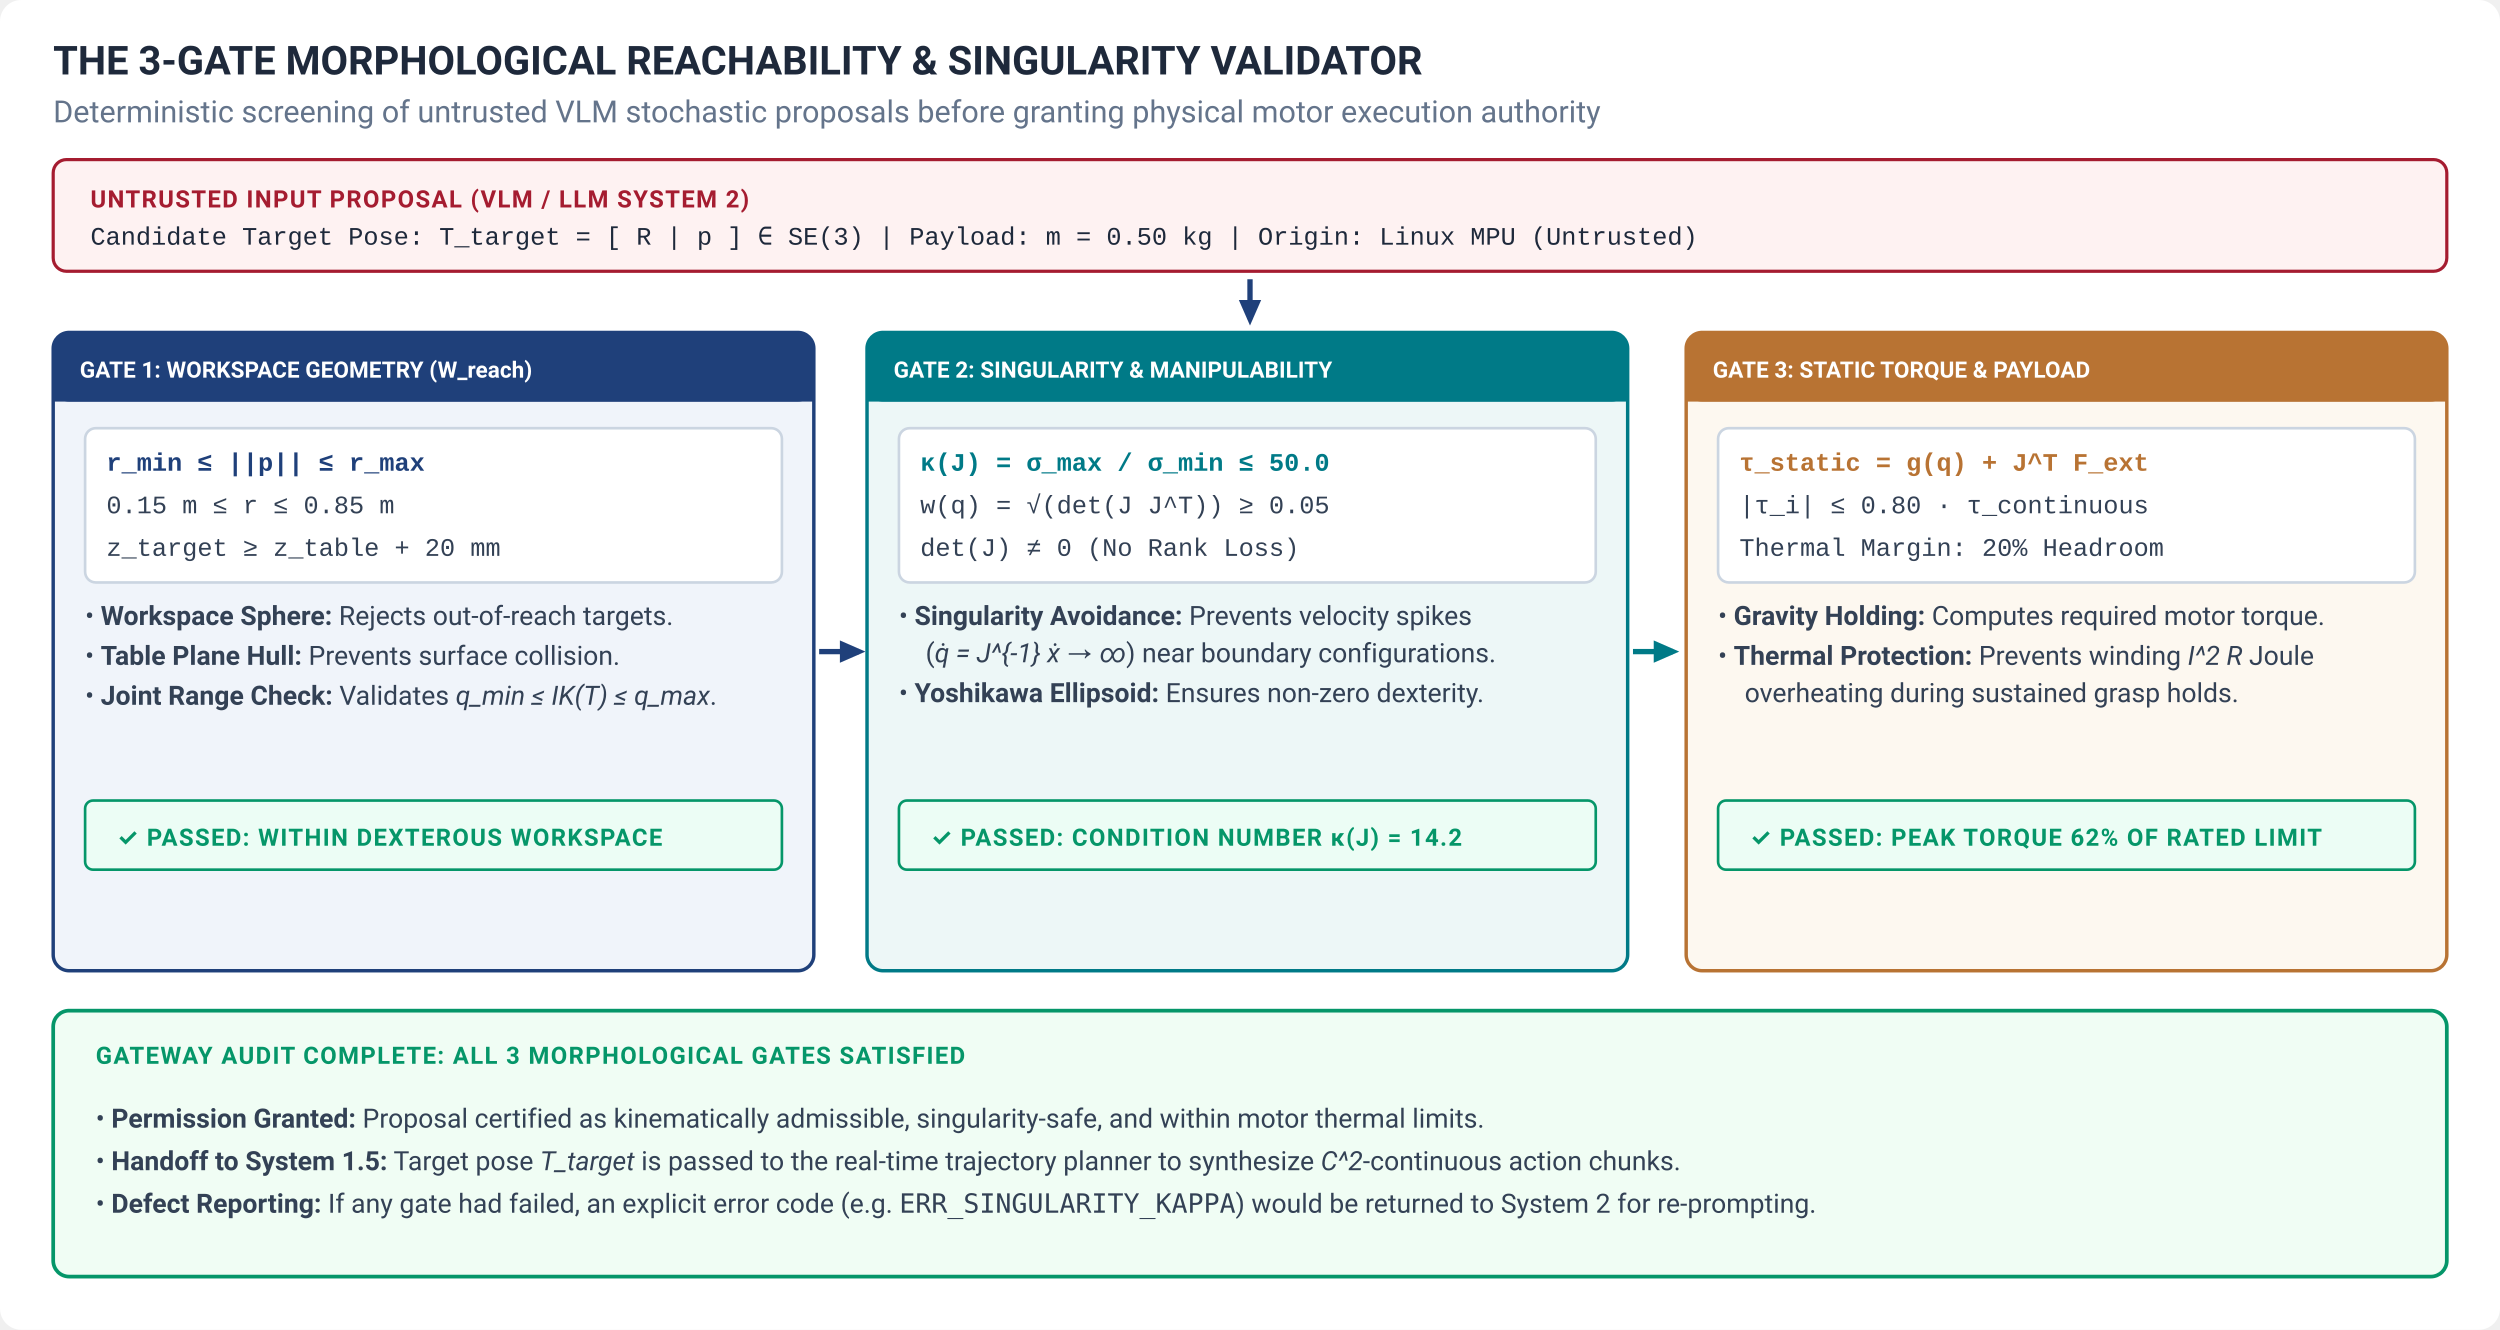
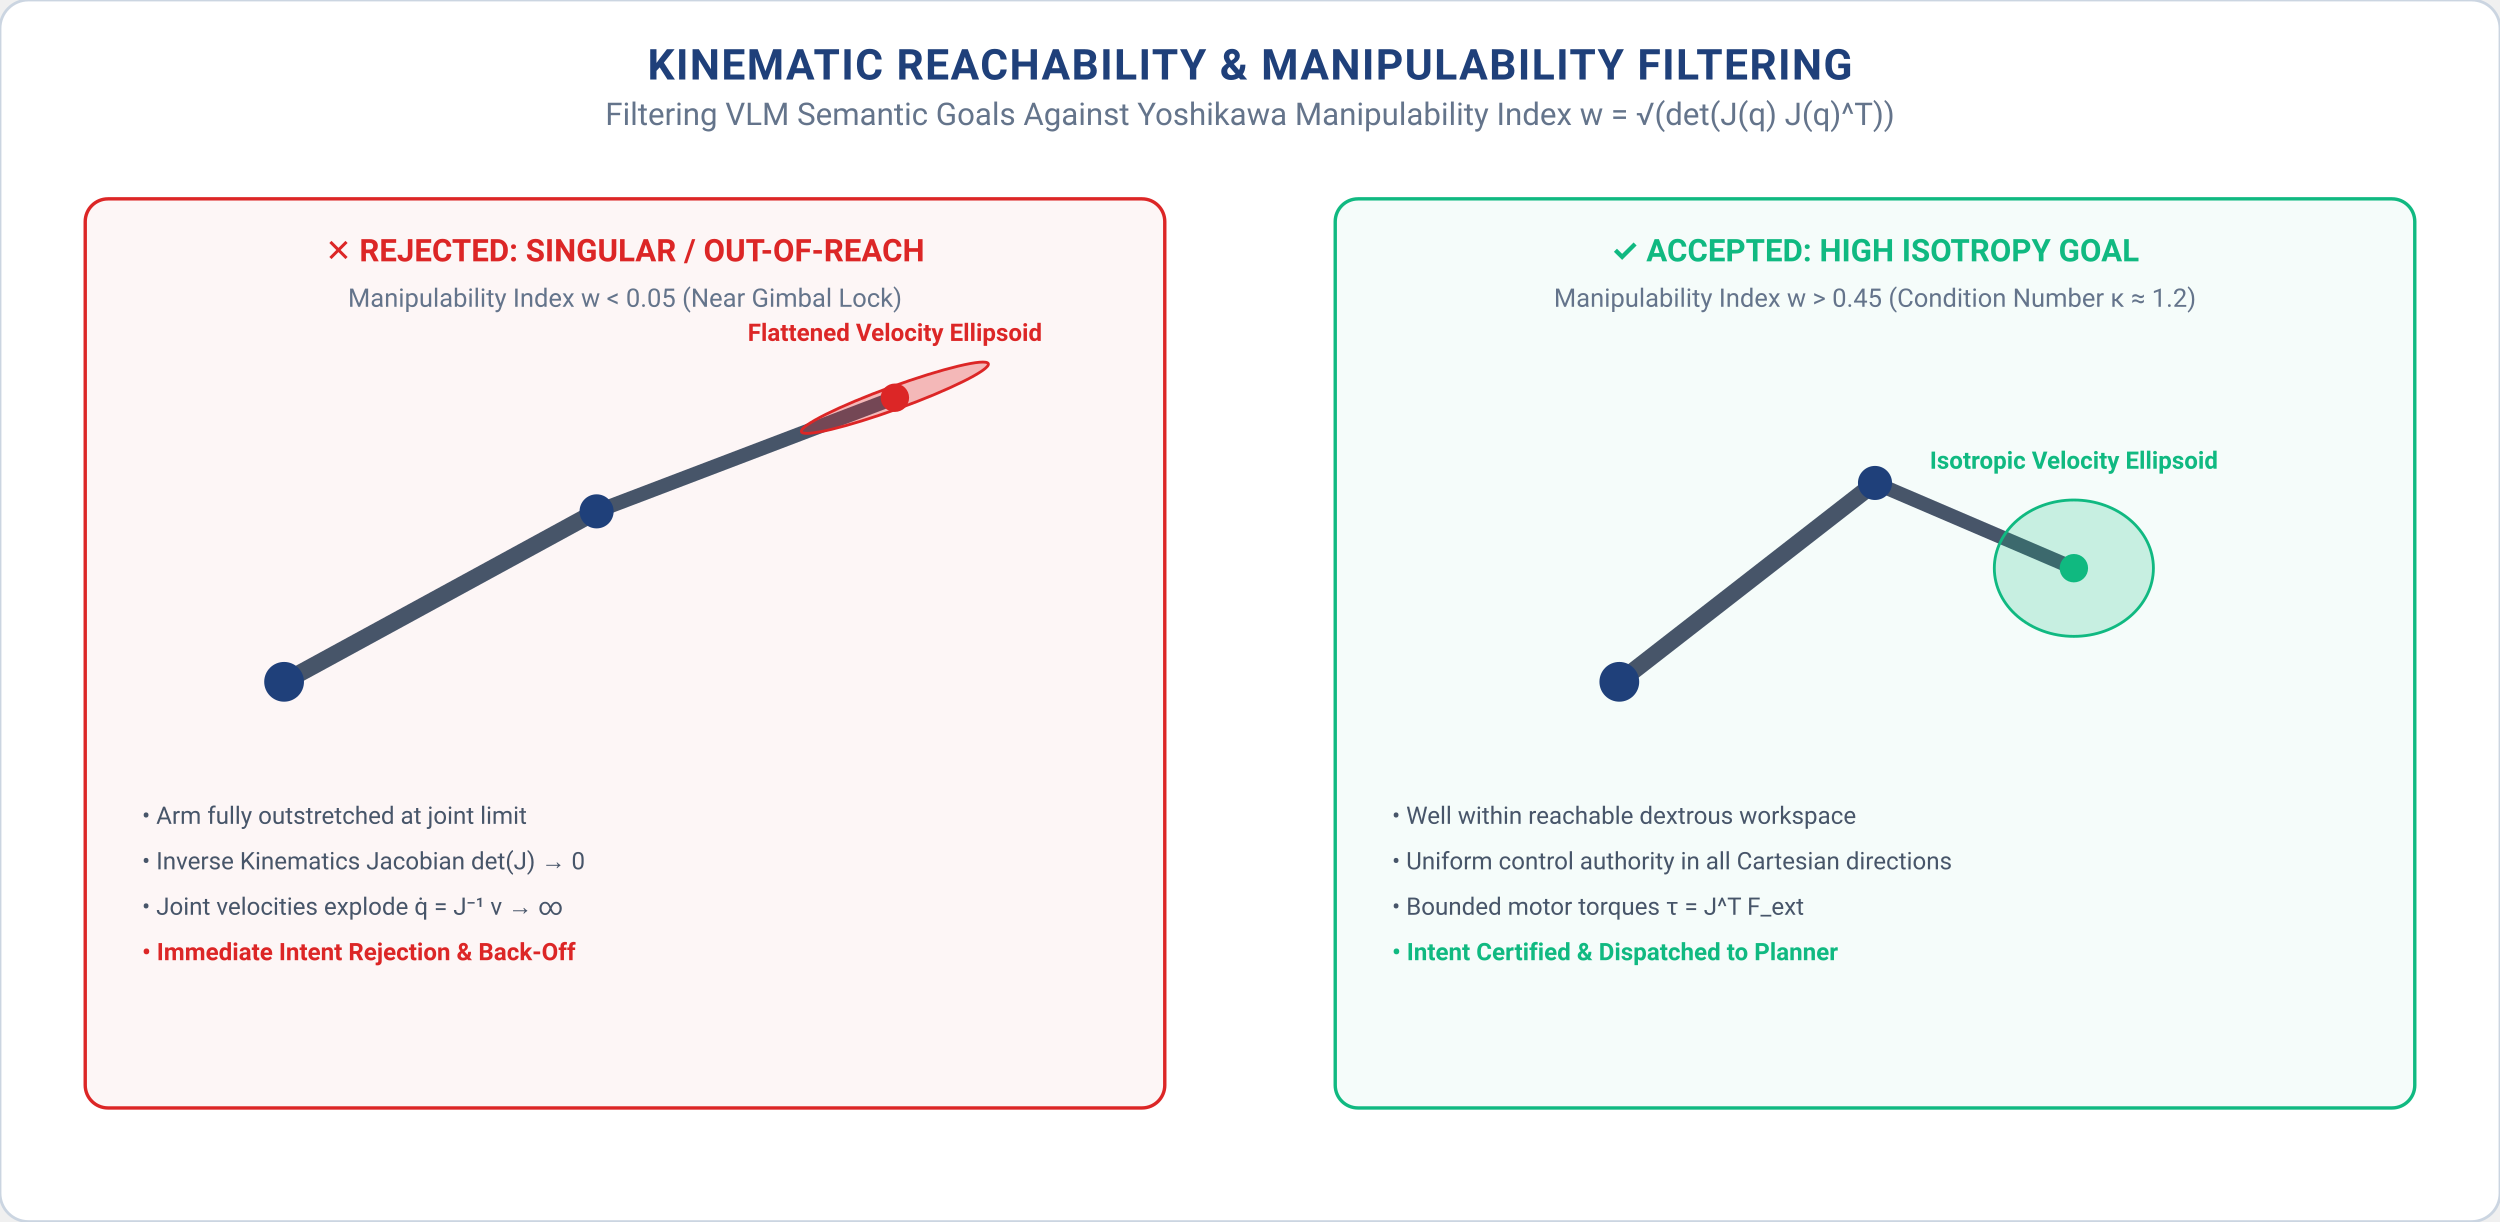
- <svg xmlns="http://www.w3.org/2000/svg" viewBox="0 0 940 500" width="100%" height="100%">
+ <svg xmlns="http://www.w3.org/2000/svg" viewBox="0 0 880 430" width="100%" height="100%">
+   <style>
+       text { font-family: -apple-system, BlinkMacSystemFont, "Segoe UI", Roboto, "Helvetica Neue", Arial, sans-serif; }
+       .title { font-weight: 700; font-size: 15px; fill: #1F407A; text-anchor: middle; letter-spacing: 0.5px; }
+       .subtitle { font-size: 11px; fill: #64748B; text-anchor: middle; }
+       .section-hdr { font-weight: 700; font-size: 13px; fill: #1F407A; letter-spacing: 0.3px; }
+       .card-title { font-weight: 700; font-size: 11.5px; }
+       .body-text { font-size: 10px; fill: #475569; }
+       .bold-text { font-weight: 600; font-size: 10px; fill: #1A202C; }
+       .small-text { font-size: 9px; fill: #64748B; }
+       .code-text { font-family: "SFMono-Regular", Consolas, "Liberation Mono", Menlo, Courier, monospace; font-size: 9px; fill: #1F407A; font-weight: 600; }
+       .badge-text { font-weight: 700; font-size: 9px; text-anchor: middle; }
+     </style>
  <defs>
-     <style>
-       .title { font-family: -apple-system, BlinkMacSystemFont, "Segoe UI", Roboto, Helvetica, Arial, sans-serif; font-size: 15px; font-weight: 700; fill: #1E293B; }
-       .subtitle { font-family: -apple-system, BlinkMacSystemFont, "Segoe UI", Roboto, Helvetica, Arial, sans-serif; font-size: 11.5px; fill: #64748B; }
-       .box-title { font-family: -apple-system, BlinkMacSystemFont, "Segoe UI", Roboto, Helvetica, Arial, sans-serif; font-size: 12px; font-weight: 700; }
-       .body-txt { font-family: -apple-system, BlinkMacSystemFont, "Segoe UI", Roboto, Helvetica, Arial, sans-serif; font-size: 10px; fill: #334155; line-height: 1.4; }
-       .mono-txt { font-family: "SFMono-Regular", Menlo, Monaco, Consolas, "Liberation Mono", "Courier New", monospace; font-size: 9.5px; }
-       .badge-txt { font-family: -apple-system, BlinkMacSystemFont, "Segoe UI", Roboto, Helvetica, Arial, sans-serif; font-size: 9px; font-weight: 700; text-transform: uppercase; letter-spacing: 0.5px; }
-       .tag-txt { font-family: -apple-system, BlinkMacSystemFont, "Segoe UI", Roboto, Helvetica, Arial, sans-serif; font-size: 8.5px; font-weight: 700; }
-     </style>
-     <marker id="arr-blue" viewBox="0 0 10 10" refX="6" refY="5" markerWidth="6" markerHeight="6" orient="auto-start-reverse">
+     <marker id="arr-blue" viewBox="0 0 10 10" refX="7" refY="5" markerWidth="6" markerHeight="6" orient="auto-start-reverse">
+       <path d="M 0 1.5 L 8 5 L 0 8.5 z" fill="#215CAF" />
+     </marker>
+     <marker id="arr-navy" viewBox="0 0 10 10" refX="7" refY="5" markerWidth="6" markerHeight="6" orient="auto-start-reverse">
      <path d="M 0 1.5 L 8 5 L 0 8.5 z" fill="#1F407A" />
    </marker>
-     <marker id="arr-teal" viewBox="0 0 10 10" refX="6" refY="5" markerWidth="6" markerHeight="6" orient="auto-start-reverse">
+     <marker id="arr-petrol" viewBox="0 0 10 10" refX="7" refY="5" markerWidth="6" markerHeight="6" orient="auto-start-reverse">
      <path d="M 0 1.5 L 8 5 L 0 8.5 z" fill="#007A87" />
    </marker>
-     <marker id="arr-amber" viewBox="0 0 10 10" refX="6" refY="5" markerWidth="6" markerHeight="6" orient="auto-start-reverse">
+     <marker id="arr-teal" viewBox="0 0 10 10" refX="7" refY="5" markerWidth="6" markerHeight="6" orient="auto-start-reverse">
+       <path d="M 0 1.5 L 8 5 L 0 8.5 z" fill="#10B981" />
+     </marker>
+     <marker id="arr-bronze" viewBox="0 0 10 10" refX="7" refY="5" markerWidth="6" markerHeight="6" orient="auto-start-reverse">
      <path d="M 0 1.5 L 8 5 L 0 8.5 z" fill="#B87333" />
    </marker>
+     <marker id="arr-crimson" viewBox="0 0 10 10" refX="7" refY="5" markerWidth="6" markerHeight="6" orient="auto-start-reverse">
+       <path d="M 0 1.5 L 8 5 L 0 8.5 z" fill="#A51C30" />
+     </marker>
+     <marker id="arr-coral" viewBox="0 0 10 10" refX="7" refY="5" markerWidth="6" markerHeight="6" orient="auto-start-reverse">
+       <path d="M 0 1.5 L 8 5 L 0 8.5 z" fill="#DC2626" />
+     </marker>
+     <marker id="arr-purple" viewBox="0 0 10 10" refX="7" refY="5" markerWidth="6" markerHeight="6" orient="auto-start-reverse">
+       <path d="M 0 1.5 L 8 5 L 0 8.5 z" fill="#5B4B8A" />
+     </marker>
+     <marker id="arr-slate" viewBox="0 0 10 10" refX="7" refY="5" markerWidth="6" markerHeight="6" orient="auto-start-reverse">
+       <path d="M 0 1.5 L 8 5 L 0 8.5 z" fill="#64748B" />
+     </marker>
+     <filter id="shadow" x="-2%" y="-3%" width="104%" height="108%" filterUnits="userSpaceOnUse">
+       <feDropShadow dx="0" dy="2" stdDeviation="3" flood-color="#0F172A" flood-opacity="0.05" />
+     </filter>
  </defs>
-   <rect width="940" height="500" fill="#FFFFFF" rx="8" />
-   <text class="title" x="20" y="28">THE 3-GATE MORPHOLOGICAL REACHABILITY &amp; SINGULARITY VALIDATOR</text>
-   <text class="subtitle" x="20" y="46">Deterministic screening of untrusted VLM stochastic proposals before granting physical motor execution authority</text>
-   <g transform="translate(20, 60)">
-     <rect width="900" height="42" rx="5" fill="#FEF2F2" stroke="#A51C30" stroke-width="1.2" />
-     <text class="badge-txt" x="14" y="18" fill="#A51C30">UNTRUSTED INPUT PROPOSAL (VLM / LLM SYSTEM 2)</text>
-     <text class="mono-txt" x="14" y="32" fill="#1E293B">Candidate Target Pose: T_target = [ R | p ] ∈ SE(3)  |  Payload: m = 0.50 kg  |  Origin: Linux MPU (Untrusted)</text>
-   </g>
-   <line x1="470" y1="105" x2="470" y2="120" stroke="#1F407A" stroke-width="2" marker-end="url(#arr-blue)" />
-   <g transform="translate(20, 125)">
-     <g transform="translate(0, 0)">
-       <rect width="286" height="240" rx="6" fill="#F0F4FA" stroke="#1F407A" stroke-width="1.3" />
-       <rect x="0" y="0" width="286" height="26" rx="6" fill="#1F407A" />
-       <rect x="0" y="20" width="286" height="6" fill="#1F407A" />
-       <text class="tag-txt" x="10" y="17" fill="#FFFFFF">GATE 1: WORKSPACE GEOMETRY (W_reach)</text>
-       <g transform="translate(12, 36)">
-         <rect y="0" width="262" height="58" rx="4" fill="#FFFFFF" stroke="#CBD5E1" stroke-width="1" />
-         <text class="mono-txt" x="8" y="16" fill="#1F407A" font-weight="700">r_min ≤ ||p|| ≤ r_max</text>
-         <text class="mono-txt" x="8" y="32" fill="#334155">0.15 m ≤ r ≤ 0.85 m</text>
-         <text class="mono-txt" x="8" y="48" fill="#334155">z_target ≥ z_table + 20 mm</text>
-         <text class="body-txt" x="0" y="74">
-           <tspan x="0" dy="0">• <tspan font-weight="700">Workspace Sphere:</tspan> Rejects out-of-reach targets.</tspan>
-           <tspan x="0" dy="15">• <tspan font-weight="700">Table Plane Hull:</tspan> Prevents surface collision.</tspan>
-           <tspan x="0" dy="15">• <tspan font-weight="700">Joint Range Check:</tspan> Validates <tspan font-style="italic">q_min ≤ IK(T) ≤ q_max</tspan>.</tspan>
-         </text>
-         <rect y="140" width="262" height="26" rx="3" fill="#ECFDF5" stroke="#059669" stroke-width="1" />
-         <text class="badge-txt" x="12" y="157" fill="#059669">✓ PASSED: WITHIN DEXTEROUS WORKSPACE</text>
-       </g>
-     </g>
-     <line x1="288" y1="120" x2="303" y2="120" stroke="#1F407A" stroke-width="2" marker-end="url(#arr-blue)" />
-     <g transform="translate(306, 0)">
-       <rect width="286" height="240" rx="6" fill="#EDF7F7" stroke="#007A87" stroke-width="1.3" />
-       <rect x="0" y="0" width="286" height="26" rx="6" fill="#007A87" />
-       <rect x="0" y="20" width="286" height="6" fill="#007A87" />
-       <text class="tag-txt" x="10" y="17" fill="#FFFFFF">GATE 2: SINGULARITY &amp; MANIPULABILITY</text>
-       <g transform="translate(12, 36)">
-         <rect y="0" width="262" height="58" rx="4" fill="#FFFFFF" stroke="#CBD5E1" stroke-width="1" />
-         <text class="mono-txt" x="8" y="16" fill="#007A87" font-weight="700">κ(J) = σ_max / σ_min ≤ 50.0</text>
-         <text class="mono-txt" x="8" y="32" fill="#334155">w(q) = √(det(J J^T)) ≥ 0.05</text>
-         <text class="mono-txt" x="8" y="48" fill="#334155">det(J) ≠ 0 (No Rank Loss)</text>
-         <text class="body-txt" x="0" y="74">
-           <tspan x="0" dy="0">• <tspan font-weight="700">Singularity Avoidance:</tspan> Prevents velocity spikes</tspan>
-           <tspan x="10" dy="14">(<tspan font-style="italic">q̇ = J^{-1} ẋ → ∞</tspan>) near boundary configurations.</tspan>
-           <tspan x="0" dy="15">• <tspan font-weight="700">Yoshikawa Ellipsoid:</tspan> Ensures non-zero dexterity.</tspan>
-         </text>
-         <rect y="140" width="262" height="26" rx="3" fill="#ECFDF5" stroke="#059669" stroke-width="1" />
-         <text class="badge-txt" x="12" y="157" fill="#059669">✓ PASSED: CONDITION NUMBER κ(J) = 14.2</text>
-       </g>
-     </g>
-     <line x1="594" y1="120" x2="609" y2="120" stroke="#007A87" stroke-width="2" marker-end="url(#arr-teal)" />
-     <g transform="translate(614, 0)">
-       <rect width="286" height="240" rx="6" fill="#FDF8F0" stroke="#B87333" stroke-width="1.3" />
-       <rect x="0" y="0" width="286" height="26" rx="6" fill="#B87333" />
-       <rect x="0" y="20" width="286" height="6" fill="#B87333" />
-       <text class="tag-txt" x="10" y="17" fill="#FFFFFF">GATE 3: STATIC TORQUE &amp; PAYLOAD</text>
-       <g transform="translate(12, 36)">
-         <rect y="0" width="262" height="58" rx="4" fill="#FFFFFF" stroke="#CBD5E1" stroke-width="1" />
-         <text class="mono-txt" x="8" y="16" fill="#B87333" font-weight="700">τ_static = g(q) + J^T F_ext</text>
-         <text class="mono-txt" x="8" y="32" fill="#334155">|τ_i| ≤ 0.80 · τ_continuous</text>
-         <text class="mono-txt" x="8" y="48" fill="#334155">Thermal Margin: 20% Headroom</text>
-         <text class="body-txt" x="0" y="74">
-           <tspan x="0" dy="0">• <tspan font-weight="700">Gravity Holding:</tspan> Computes required motor torque.</tspan>
-           <tspan x="0" dy="15">• <tspan font-weight="700">Thermal Protection:</tspan> Prevents winding <tspan font-style="italic">I^2 R</tspan> Joule</tspan>
-           <tspan x="10" dy="14">overheating during sustained grasp holds.</tspan>
-         </text>
-         <rect y="140" width="262" height="26" rx="3" fill="#ECFDF5" stroke="#059669" stroke-width="1" />
-         <text class="badge-txt" x="12" y="157" fill="#059669">✓ PASSED: PEAK TORQUE 62% OF RATED LIMIT</text>
-       </g>
-     </g>
-   </g>
-   <g transform="translate(20, 380)">
-     <rect width="900" height="100" rx="6" fill="#F0FDF4" stroke="#059669" stroke-width="1.4" />
-     <text class="badge-txt" x="16" y="20" fill="#059669">GATEWAY AUDIT COMPLETE: ALL 3 MORPHOLOGICAL GATES SATISFIED</text>
-     <g transform="translate(16, 32)">
-       <text class="body-txt" x="0" y="12">
-         <tspan x="0" dy="0">• <tspan font-weight="700">Permission Granted:</tspan> Proposal certified as kinematically admissible, singularity-safe, and within motor thermal limits.</tspan>
-         <tspan x="0" dy="16">• <tspan font-weight="700">Handoff to System 1.5:</tspan> Target pose <tspan font-style="italic">T_target</tspan> is passed to the real-time trajectory planner to synthesize <tspan font-style="italic">C^2</tspan>-continuous action chunks.</tspan>
-         <tspan x="0" dy="16">• <tspan font-weight="700">Defect Reporting:</tspan> If any gate had failed, an explicit error code (e.g. <tspan font-family="monospace">ERR_SINGULARITY_KAPPA</tspan>) would be returned to System 2 for re-prompting.</tspan>
-       </text>
-     </g>
-   </g>
+   <rect width="880" height="430" fill="#FFFFFF" rx="10" stroke="#CBD5E1" stroke-width="1" />
+   <text x="440.0" y="28" class="title">KINEMATIC REACHABILITY &amp; MANIPULABILITY FILTERING</text>
+   <text x="440.0" y="44" class="subtitle">Filtering VLM Semantic Goals Against Yoshikawa Manipulability Index w = √(det(J(q) J(q)^T))</text>
+   <rect x="30" y="70" width="380" height="320" rx="8" fill="#DC2626" fill-opacity="0.04" stroke="#DC2626" stroke-width="1.2" />
+   <text x="220.0" y="92" font-size="11" font-weight="700" fill="#DC2626" text-anchor="middle">✕ REJECTED: SINGULAR / OUT-OF-REACH</text>
+   <text x="220.0" y="108" font-size="9" fill="#64748B" text-anchor="middle">Manipulability Index w &lt; 0.05 (Near Gimbal Lock)</text>
+   <line x1="100" y1="240" x2="210" y2="180" stroke="#475569" stroke-width="6" stroke-linecap="round" />
+   <line x1="210" y1="180" x2="315" y2="140" stroke="#475569" stroke-width="5" stroke-linecap="round" />
+   <circle cx="100" cy="240" r="7" fill="#1F407A" />
+   <circle cx="210" cy="180" r="6" fill="#1F407A" />
+   <circle cx="315" cy="140" r="5" fill="#DC2626" />
+   <ellipse cx="315" cy="140" rx="35" ry="4" fill="#DC2626" fill-opacity="0.3" stroke="#DC2626" transform="rotate(-20 315 140)" />
+   <text x="315" y="120" font-size="8.5" font-weight="700" fill="#DC2626" text-anchor="middle">Flattened Velocity Ellipsoid</text>
+   <text x="50" y="290" font-size="8.5" fill="#475569">• Arm fully outstretched at joint limit</text>
+   <text x="50" y="306" font-size="8.5" fill="#475569">• Inverse Kinematics Jacobian det(J) → 0</text>
+   <text x="50" y="322" font-size="8.5" fill="#475569">• Joint velocities explode q̇ = J⁻¹ v → ∞</text>
+   <text x="50" y="338" font-size="8.5" font-weight="700" fill="#DC2626">• Immediate Intent Rejection &amp; Back-Off</text>
+   <rect x="470" y="70" width="380" height="320" rx="8" fill="#10B981" fill-opacity="0.04" stroke="#10B981" stroke-width="1.2" />
+   <text x="660.0" y="92" font-size="11" font-weight="700" fill="#10B981" text-anchor="middle">✓ ACCEPTED: HIGH ISOTROPY GOAL</text>
+   <text x="660.0" y="108" font-size="9" fill="#64748B" text-anchor="middle">Manipulability Index w &gt; 0.45 (Condition Number κ ≈ 1.2)</text>
+   <line x1="570" y1="240" x2="660" y2="170" stroke="#475569" stroke-width="6" stroke-linecap="round" />
+   <line x1="660" y1="170" x2="730" y2="200" stroke="#475569" stroke-width="5" stroke-linecap="round" />
+   <circle cx="570" cy="240" r="7" fill="#1F407A" />
+   <circle cx="660" cy="170" r="6" fill="#1F407A" />
+   <circle cx="730" cy="200" r="5" fill="#10B981" />
+   <ellipse cx="730" cy="200" rx="28" ry="24" fill="#10B981" fill-opacity="0.2" stroke="#10B981" />
+   <text x="730" y="165" font-size="8.5" font-weight="700" fill="#10B981" text-anchor="middle">Isotropic Velocity Ellipsoid</text>
+   <text x="490" y="290" font-size="8.5" fill="#475569">• Well within reachable dextrous workspace</text>
+   <text x="490" y="306" font-size="8.5" fill="#475569">• Uniform control authority in all Cartesian directions</text>
+   <text x="490" y="322" font-size="8.5" fill="#475569">• Bounded motor torques τ = J^T F_ext</text>
+   <text x="490" y="338" font-size="8.5" font-weight="700" fill="#10B981">• Intent Certified &amp; Dispatched to Planner</text>
</svg>
